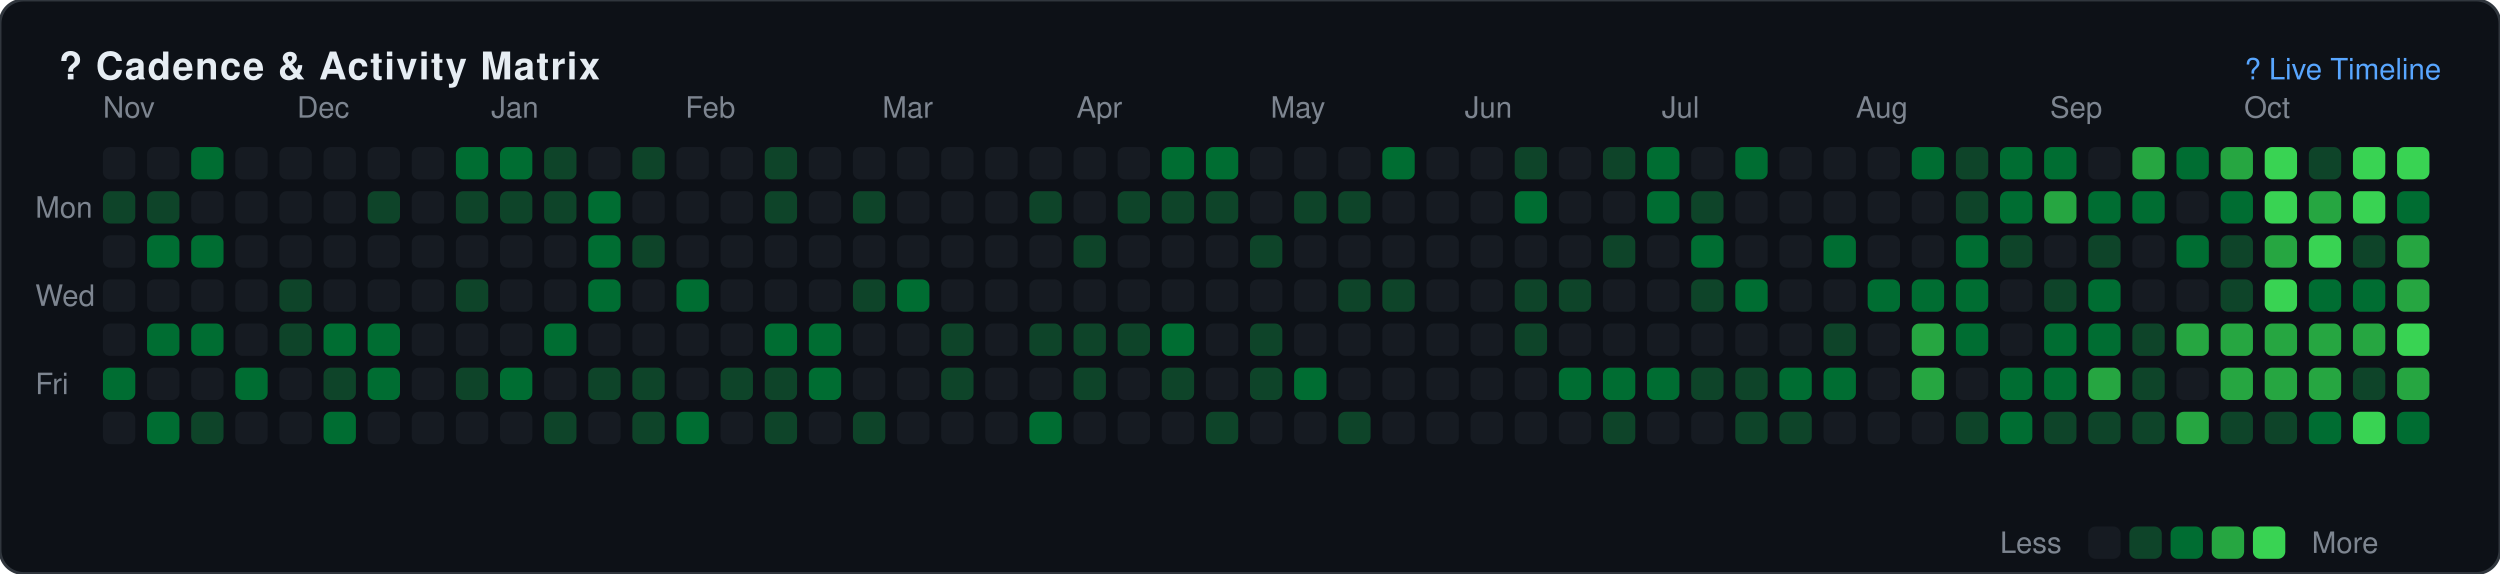
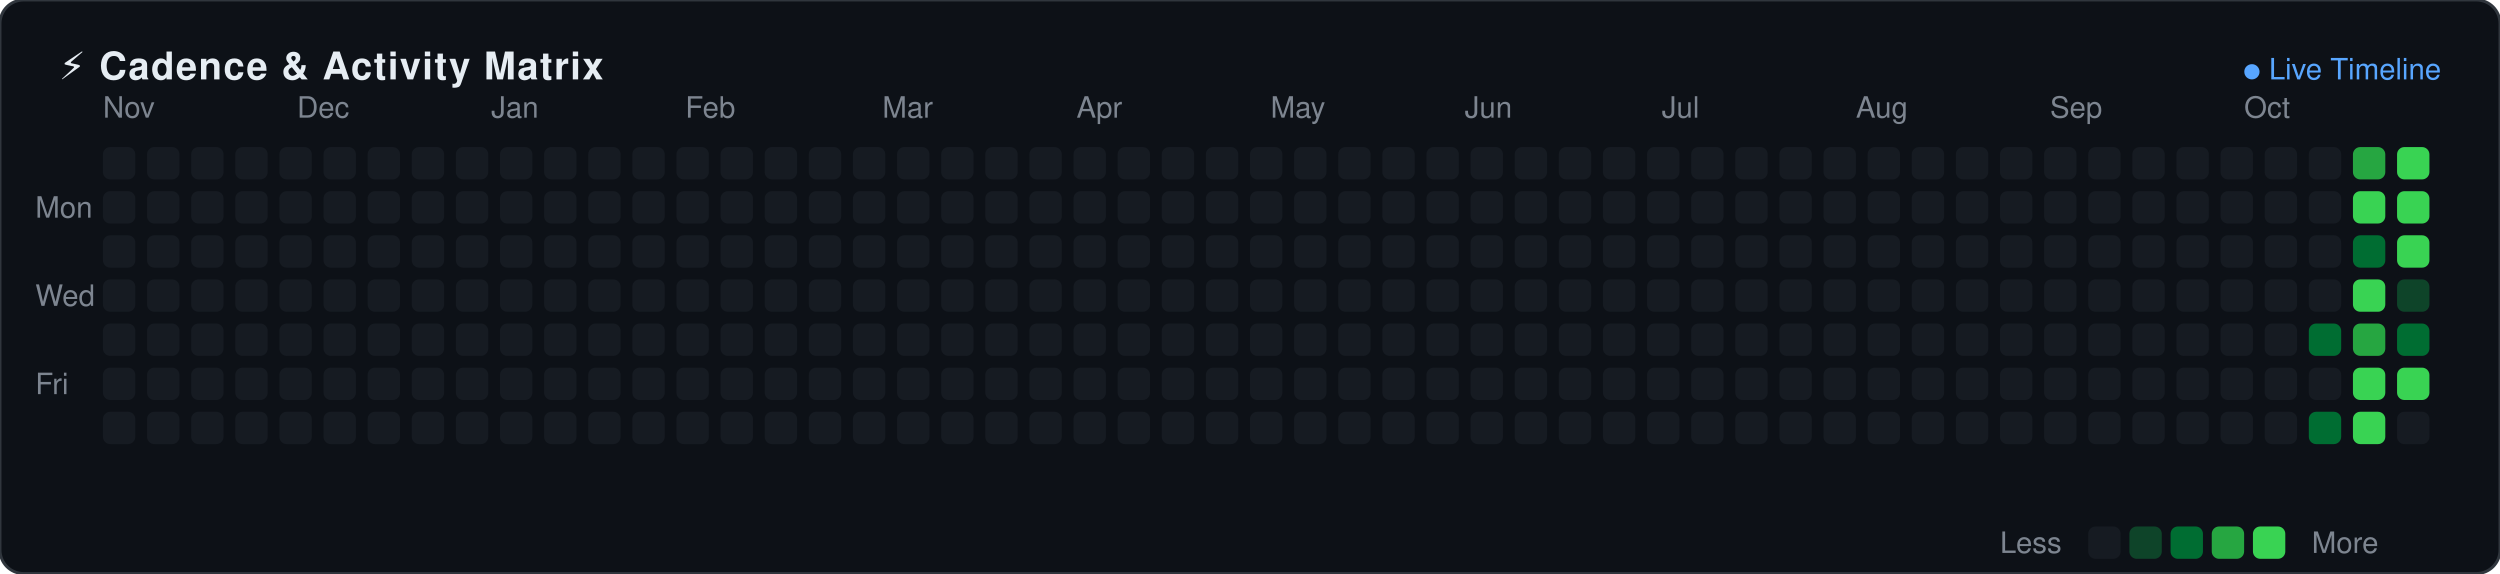
<svg xmlns="http://www.w3.org/2000/svg" width="850" height="195" viewBox="0 0 850 195" fill="none">
  <style>
.bg { fill: #0d1117; stroke: #30363d; stroke-width: 1px; rx: 8px; }
.title { font-family: -apple-system, BlinkMacSystemFont, "Segoe UI", Helvetica, Arial, sans-serif; font-size: 13px; font-weight: 600; fill: #e6edf3; letter-spacing: 0.5px; }
.badge { font-family: -apple-system, BlinkMacSystemFont, "Segoe UI", Helvetica, Arial, sans-serif; font-size: 10px; font-weight: 500; fill: #58a6ff; }
.lbl { font-family: -apple-system, BlinkMacSystemFont, "Segoe UI", Helvetica, Arial, sans-serif; font-size: 10px; fill: #7d8590; }
.dot { rx: 2.5px; ry: 2.5px; }
</style>
  <rect width="850" height="195" class="bg" />
-   <text x="20" y="27" class="title">? Cadence &amp; Activity Matrix</text>
-   <text x="830" y="27" text-anchor="end" class="badge">? Live Timeline</text>
+   <text x="20" y="27" class="title">⚡ Cadence &amp; Activity Matrix</text>
+   <text x="830" y="27" text-anchor="end" class="badge">● Live Timeline</text>
  <text x="12" y="74" class="lbl">Mon</text>
  <text x="12" y="104" class="lbl">Wed</text>
  <text x="12" y="134" class="lbl">Fri</text>
  <text x="35" y="40" class="lbl">Nov</text>
  <text x="101" y="40" class="lbl">Dec</text>
  <text x="167" y="40" class="lbl">Jan</text>
  <text x="233" y="40" class="lbl">Feb</text>
  <text x="300" y="40" class="lbl">Mar</text>
  <text x="366" y="40" class="lbl">Apr</text>
  <text x="432" y="40" class="lbl">May</text>
  <text x="498" y="40" class="lbl">Jun</text>
  <text x="565" y="40" class="lbl">Jul</text>
  <text x="631" y="40" class="lbl">Aug</text>
  <text x="697" y="40" class="lbl">Sep</text>
  <text x="763" y="40" class="lbl">Oct</text>
  <rect x="35" y="50" width="11" height="11" fill="#161b22" class="dot" />
-   <rect x="35" y="65" width="11" height="11" fill="#0e4429" class="dot" />
+   <rect x="35" y="65" width="11" height="11" fill="#161b22" class="dot" />
  <rect x="35" y="80" width="11" height="11" fill="#161b22" class="dot" />
  <rect x="35" y="95" width="11" height="11" fill="#161b22" class="dot" />
  <rect x="35" y="110" width="11" height="11" fill="#161b22" class="dot" />
-   <rect x="35" y="125" width="11" height="11" fill="#006d32" class="dot" />
+   <rect x="35" y="125" width="11" height="11" fill="#161b22" class="dot" />
  <rect x="35" y="140" width="11" height="11" fill="#161b22" class="dot" />
  <rect x="50" y="50" width="11" height="11" fill="#161b22" class="dot" />
-   <rect x="50" y="65" width="11" height="11" fill="#0e4429" class="dot" />
-   <rect x="50" y="80" width="11" height="11" fill="#006d32" class="dot" />
+   <rect x="50" y="65" width="11" height="11" fill="#161b22" class="dot" />
+   <rect x="50" y="80" width="11" height="11" fill="#161b22" class="dot" />
  <rect x="50" y="95" width="11" height="11" fill="#161b22" class="dot" />
-   <rect x="50" y="110" width="11" height="11" fill="#006d32" class="dot" />
+   <rect x="50" y="110" width="11" height="11" fill="#161b22" class="dot" />
  <rect x="50" y="125" width="11" height="11" fill="#161b22" class="dot" />
-   <rect x="50" y="140" width="11" height="11" fill="#006d32" class="dot" />
-   <rect x="65" y="50" width="11" height="11" fill="#006d32" class="dot" />
+   <rect x="50" y="140" width="11" height="11" fill="#161b22" class="dot" />
+   <rect x="65" y="50" width="11" height="11" fill="#161b22" class="dot" />
  <rect x="65" y="65" width="11" height="11" fill="#161b22" class="dot" />
-   <rect x="65" y="80" width="11" height="11" fill="#006d32" class="dot" />
+   <rect x="65" y="80" width="11" height="11" fill="#161b22" class="dot" />
  <rect x="65" y="95" width="11" height="11" fill="#161b22" class="dot" />
-   <rect x="65" y="110" width="11" height="11" fill="#006d32" class="dot" />
+   <rect x="65" y="110" width="11" height="11" fill="#161b22" class="dot" />
  <rect x="65" y="125" width="11" height="11" fill="#161b22" class="dot" />
-   <rect x="65" y="140" width="11" height="11" fill="#0e4429" class="dot" />
+   <rect x="65" y="140" width="11" height="11" fill="#161b22" class="dot" />
  <rect x="80" y="50" width="11" height="11" fill="#161b22" class="dot" />
  <rect x="80" y="65" width="11" height="11" fill="#161b22" class="dot" />
  <rect x="80" y="80" width="11" height="11" fill="#161b22" class="dot" />
  <rect x="80" y="95" width="11" height="11" fill="#161b22" class="dot" />
  <rect x="80" y="110" width="11" height="11" fill="#161b22" class="dot" />
-   <rect x="80" y="125" width="11" height="11" fill="#006d32" class="dot" />
+   <rect x="80" y="125" width="11" height="11" fill="#161b22" class="dot" />
  <rect x="80" y="140" width="11" height="11" fill="#161b22" class="dot" />
  <rect x="95" y="50" width="11" height="11" fill="#161b22" class="dot" />
  <rect x="95" y="65" width="11" height="11" fill="#161b22" class="dot" />
  <rect x="95" y="80" width="11" height="11" fill="#161b22" class="dot" />
-   <rect x="95" y="95" width="11" height="11" fill="#0e4429" class="dot" />
-   <rect x="95" y="110" width="11" height="11" fill="#0e4429" class="dot" />
+   <rect x="95" y="95" width="11" height="11" fill="#161b22" class="dot" />
+   <rect x="95" y="110" width="11" height="11" fill="#161b22" class="dot" />
  <rect x="95" y="125" width="11" height="11" fill="#161b22" class="dot" />
  <rect x="95" y="140" width="11" height="11" fill="#161b22" class="dot" />
  <rect x="110" y="50" width="11" height="11" fill="#161b22" class="dot" />
  <rect x="110" y="65" width="11" height="11" fill="#161b22" class="dot" />
  <rect x="110" y="80" width="11" height="11" fill="#161b22" class="dot" />
  <rect x="110" y="95" width="11" height="11" fill="#161b22" class="dot" />
-   <rect x="110" y="110" width="11" height="11" fill="#006d32" class="dot" />
-   <rect x="110" y="125" width="11" height="11" fill="#0e4429" class="dot" />
-   <rect x="110" y="140" width="11" height="11" fill="#006d32" class="dot" />
+   <rect x="110" y="110" width="11" height="11" fill="#161b22" class="dot" />
+   <rect x="110" y="125" width="11" height="11" fill="#161b22" class="dot" />
+   <rect x="110" y="140" width="11" height="11" fill="#161b22" class="dot" />
  <rect x="125" y="50" width="11" height="11" fill="#161b22" class="dot" />
-   <rect x="125" y="65" width="11" height="11" fill="#0e4429" class="dot" />
+   <rect x="125" y="65" width="11" height="11" fill="#161b22" class="dot" />
  <rect x="125" y="80" width="11" height="11" fill="#161b22" class="dot" />
  <rect x="125" y="95" width="11" height="11" fill="#161b22" class="dot" />
-   <rect x="125" y="110" width="11" height="11" fill="#006d32" class="dot" />
-   <rect x="125" y="125" width="11" height="11" fill="#006d32" class="dot" />
+   <rect x="125" y="110" width="11" height="11" fill="#161b22" class="dot" />
+   <rect x="125" y="125" width="11" height="11" fill="#161b22" class="dot" />
  <rect x="125" y="140" width="11" height="11" fill="#161b22" class="dot" />
  <rect x="140" y="50" width="11" height="11" fill="#161b22" class="dot" />
  <rect x="140" y="65" width="11" height="11" fill="#161b22" class="dot" />
  <rect x="140" y="80" width="11" height="11" fill="#161b22" class="dot" />
  <rect x="140" y="95" width="11" height="11" fill="#161b22" class="dot" />
  <rect x="140" y="110" width="11" height="11" fill="#161b22" class="dot" />
  <rect x="140" y="125" width="11" height="11" fill="#161b22" class="dot" />
  <rect x="140" y="140" width="11" height="11" fill="#161b22" class="dot" />
-   <rect x="155" y="50" width="11" height="11" fill="#006d32" class="dot" />
-   <rect x="155" y="65" width="11" height="11" fill="#0e4429" class="dot" />
+   <rect x="155" y="50" width="11" height="11" fill="#161b22" class="dot" />
+   <rect x="155" y="65" width="11" height="11" fill="#161b22" class="dot" />
  <rect x="155" y="80" width="11" height="11" fill="#161b22" class="dot" />
-   <rect x="155" y="95" width="11" height="11" fill="#0e4429" class="dot" />
+   <rect x="155" y="95" width="11" height="11" fill="#161b22" class="dot" />
  <rect x="155" y="110" width="11" height="11" fill="#161b22" class="dot" />
-   <rect x="155" y="125" width="11" height="11" fill="#0e4429" class="dot" />
+   <rect x="155" y="125" width="11" height="11" fill="#161b22" class="dot" />
  <rect x="155" y="140" width="11" height="11" fill="#161b22" class="dot" />
-   <rect x="170" y="50" width="11" height="11" fill="#006d32" class="dot" />
-   <rect x="170" y="65" width="11" height="11" fill="#0e4429" class="dot" />
+   <rect x="170" y="50" width="11" height="11" fill="#161b22" class="dot" />
+   <rect x="170" y="65" width="11" height="11" fill="#161b22" class="dot" />
  <rect x="170" y="80" width="11" height="11" fill="#161b22" class="dot" />
  <rect x="170" y="95" width="11" height="11" fill="#161b22" class="dot" />
  <rect x="170" y="110" width="11" height="11" fill="#161b22" class="dot" />
-   <rect x="170" y="125" width="11" height="11" fill="#006d32" class="dot" />
+   <rect x="170" y="125" width="11" height="11" fill="#161b22" class="dot" />
  <rect x="170" y="140" width="11" height="11" fill="#161b22" class="dot" />
-   <rect x="185" y="50" width="11" height="11" fill="#0e4429" class="dot" />
-   <rect x="185" y="65" width="11" height="11" fill="#0e4429" class="dot" />
+   <rect x="185" y="50" width="11" height="11" fill="#161b22" class="dot" />
+   <rect x="185" y="65" width="11" height="11" fill="#161b22" class="dot" />
  <rect x="185" y="80" width="11" height="11" fill="#161b22" class="dot" />
  <rect x="185" y="95" width="11" height="11" fill="#161b22" class="dot" />
-   <rect x="185" y="110" width="11" height="11" fill="#006d32" class="dot" />
+   <rect x="185" y="110" width="11" height="11" fill="#161b22" class="dot" />
  <rect x="185" y="125" width="11" height="11" fill="#161b22" class="dot" />
-   <rect x="185" y="140" width="11" height="11" fill="#0e4429" class="dot" />
+   <rect x="185" y="140" width="11" height="11" fill="#161b22" class="dot" />
  <rect x="200" y="50" width="11" height="11" fill="#161b22" class="dot" />
-   <rect x="200" y="65" width="11" height="11" fill="#006d32" class="dot" />
-   <rect x="200" y="80" width="11" height="11" fill="#006d32" class="dot" />
-   <rect x="200" y="95" width="11" height="11" fill="#006d32" class="dot" />
+   <rect x="200" y="65" width="11" height="11" fill="#161b22" class="dot" />
+   <rect x="200" y="80" width="11" height="11" fill="#161b22" class="dot" />
+   <rect x="200" y="95" width="11" height="11" fill="#161b22" class="dot" />
  <rect x="200" y="110" width="11" height="11" fill="#161b22" class="dot" />
-   <rect x="200" y="125" width="11" height="11" fill="#0e4429" class="dot" />
+   <rect x="200" y="125" width="11" height="11" fill="#161b22" class="dot" />
  <rect x="200" y="140" width="11" height="11" fill="#161b22" class="dot" />
-   <rect x="215" y="50" width="11" height="11" fill="#0e4429" class="dot" />
+   <rect x="215" y="50" width="11" height="11" fill="#161b22" class="dot" />
  <rect x="215" y="65" width="11" height="11" fill="#161b22" class="dot" />
-   <rect x="215" y="80" width="11" height="11" fill="#0e4429" class="dot" />
+   <rect x="215" y="80" width="11" height="11" fill="#161b22" class="dot" />
  <rect x="215" y="95" width="11" height="11" fill="#161b22" class="dot" />
  <rect x="215" y="110" width="11" height="11" fill="#161b22" class="dot" />
-   <rect x="215" y="125" width="11" height="11" fill="#0e4429" class="dot" />
-   <rect x="215" y="140" width="11" height="11" fill="#0e4429" class="dot" />
+   <rect x="215" y="125" width="11" height="11" fill="#161b22" class="dot" />
+   <rect x="215" y="140" width="11" height="11" fill="#161b22" class="dot" />
  <rect x="230" y="50" width="11" height="11" fill="#161b22" class="dot" />
  <rect x="230" y="65" width="11" height="11" fill="#161b22" class="dot" />
  <rect x="230" y="80" width="11" height="11" fill="#161b22" class="dot" />
-   <rect x="230" y="95" width="11" height="11" fill="#006d32" class="dot" />
+   <rect x="230" y="95" width="11" height="11" fill="#161b22" class="dot" />
  <rect x="230" y="110" width="11" height="11" fill="#161b22" class="dot" />
  <rect x="230" y="125" width="11" height="11" fill="#161b22" class="dot" />
-   <rect x="230" y="140" width="11" height="11" fill="#006d32" class="dot" />
+   <rect x="230" y="140" width="11" height="11" fill="#161b22" class="dot" />
  <rect x="245" y="50" width="11" height="11" fill="#161b22" class="dot" />
  <rect x="245" y="65" width="11" height="11" fill="#161b22" class="dot" />
  <rect x="245" y="80" width="11" height="11" fill="#161b22" class="dot" />
  <rect x="245" y="95" width="11" height="11" fill="#161b22" class="dot" />
  <rect x="245" y="110" width="11" height="11" fill="#161b22" class="dot" />
-   <rect x="245" y="125" width="11" height="11" fill="#0e4429" class="dot" />
+   <rect x="245" y="125" width="11" height="11" fill="#161b22" class="dot" />
  <rect x="245" y="140" width="11" height="11" fill="#161b22" class="dot" />
-   <rect x="260" y="50" width="11" height="11" fill="#0e4429" class="dot" />
-   <rect x="260" y="65" width="11" height="11" fill="#0e4429" class="dot" />
+   <rect x="260" y="50" width="11" height="11" fill="#161b22" class="dot" />
+   <rect x="260" y="65" width="11" height="11" fill="#161b22" class="dot" />
  <rect x="260" y="80" width="11" height="11" fill="#161b22" class="dot" />
  <rect x="260" y="95" width="11" height="11" fill="#161b22" class="dot" />
-   <rect x="260" y="110" width="11" height="11" fill="#006d32" class="dot" />
-   <rect x="260" y="125" width="11" height="11" fill="#0e4429" class="dot" />
-   <rect x="260" y="140" width="11" height="11" fill="#0e4429" class="dot" />
+   <rect x="260" y="110" width="11" height="11" fill="#161b22" class="dot" />
+   <rect x="260" y="125" width="11" height="11" fill="#161b22" class="dot" />
+   <rect x="260" y="140" width="11" height="11" fill="#161b22" class="dot" />
  <rect x="275" y="50" width="11" height="11" fill="#161b22" class="dot" />
  <rect x="275" y="65" width="11" height="11" fill="#161b22" class="dot" />
  <rect x="275" y="80" width="11" height="11" fill="#161b22" class="dot" />
  <rect x="275" y="95" width="11" height="11" fill="#161b22" class="dot" />
-   <rect x="275" y="110" width="11" height="11" fill="#006d32" class="dot" />
-   <rect x="275" y="125" width="11" height="11" fill="#006d32" class="dot" />
+   <rect x="275" y="110" width="11" height="11" fill="#161b22" class="dot" />
+   <rect x="275" y="125" width="11" height="11" fill="#161b22" class="dot" />
  <rect x="275" y="140" width="11" height="11" fill="#161b22" class="dot" />
  <rect x="290" y="50" width="11" height="11" fill="#161b22" class="dot" />
-   <rect x="290" y="65" width="11" height="11" fill="#0e4429" class="dot" />
+   <rect x="290" y="65" width="11" height="11" fill="#161b22" class="dot" />
  <rect x="290" y="80" width="11" height="11" fill="#161b22" class="dot" />
-   <rect x="290" y="95" width="11" height="11" fill="#0e4429" class="dot" />
+   <rect x="290" y="95" width="11" height="11" fill="#161b22" class="dot" />
  <rect x="290" y="110" width="11" height="11" fill="#161b22" class="dot" />
  <rect x="290" y="125" width="11" height="11" fill="#161b22" class="dot" />
-   <rect x="290" y="140" width="11" height="11" fill="#0e4429" class="dot" />
+   <rect x="290" y="140" width="11" height="11" fill="#161b22" class="dot" />
  <rect x="305" y="50" width="11" height="11" fill="#161b22" class="dot" />
  <rect x="305" y="65" width="11" height="11" fill="#161b22" class="dot" />
  <rect x="305" y="80" width="11" height="11" fill="#161b22" class="dot" />
-   <rect x="305" y="95" width="11" height="11" fill="#006d32" class="dot" />
+   <rect x="305" y="95" width="11" height="11" fill="#161b22" class="dot" />
  <rect x="305" y="110" width="11" height="11" fill="#161b22" class="dot" />
  <rect x="305" y="125" width="11" height="11" fill="#161b22" class="dot" />
  <rect x="305" y="140" width="11" height="11" fill="#161b22" class="dot" />
  <rect x="320" y="50" width="11" height="11" fill="#161b22" class="dot" />
  <rect x="320" y="65" width="11" height="11" fill="#161b22" class="dot" />
  <rect x="320" y="80" width="11" height="11" fill="#161b22" class="dot" />
  <rect x="320" y="95" width="11" height="11" fill="#161b22" class="dot" />
-   <rect x="320" y="110" width="11" height="11" fill="#0e4429" class="dot" />
-   <rect x="320" y="125" width="11" height="11" fill="#0e4429" class="dot" />
+   <rect x="320" y="110" width="11" height="11" fill="#161b22" class="dot" />
+   <rect x="320" y="125" width="11" height="11" fill="#161b22" class="dot" />
  <rect x="320" y="140" width="11" height="11" fill="#161b22" class="dot" />
  <rect x="335" y="50" width="11" height="11" fill="#161b22" class="dot" />
  <rect x="335" y="65" width="11" height="11" fill="#161b22" class="dot" />
  <rect x="335" y="80" width="11" height="11" fill="#161b22" class="dot" />
  <rect x="335" y="95" width="11" height="11" fill="#161b22" class="dot" />
  <rect x="335" y="110" width="11" height="11" fill="#161b22" class="dot" />
  <rect x="335" y="125" width="11" height="11" fill="#161b22" class="dot" />
  <rect x="335" y="140" width="11" height="11" fill="#161b22" class="dot" />
  <rect x="350" y="50" width="11" height="11" fill="#161b22" class="dot" />
-   <rect x="350" y="65" width="11" height="11" fill="#0e4429" class="dot" />
+   <rect x="350" y="65" width="11" height="11" fill="#161b22" class="dot" />
  <rect x="350" y="80" width="11" height="11" fill="#161b22" class="dot" />
  <rect x="350" y="95" width="11" height="11" fill="#161b22" class="dot" />
-   <rect x="350" y="110" width="11" height="11" fill="#0e4429" class="dot" />
+   <rect x="350" y="110" width="11" height="11" fill="#161b22" class="dot" />
  <rect x="350" y="125" width="11" height="11" fill="#161b22" class="dot" />
-   <rect x="350" y="140" width="11" height="11" fill="#006d32" class="dot" />
+   <rect x="350" y="140" width="11" height="11" fill="#161b22" class="dot" />
  <rect x="365" y="50" width="11" height="11" fill="#161b22" class="dot" />
  <rect x="365" y="65" width="11" height="11" fill="#161b22" class="dot" />
-   <rect x="365" y="80" width="11" height="11" fill="#0e4429" class="dot" />
+   <rect x="365" y="80" width="11" height="11" fill="#161b22" class="dot" />
  <rect x="365" y="95" width="11" height="11" fill="#161b22" class="dot" />
-   <rect x="365" y="110" width="11" height="11" fill="#0e4429" class="dot" />
-   <rect x="365" y="125" width="11" height="11" fill="#0e4429" class="dot" />
+   <rect x="365" y="110" width="11" height="11" fill="#161b22" class="dot" />
+   <rect x="365" y="125" width="11" height="11" fill="#161b22" class="dot" />
  <rect x="365" y="140" width="11" height="11" fill="#161b22" class="dot" />
  <rect x="380" y="50" width="11" height="11" fill="#161b22" class="dot" />
-   <rect x="380" y="65" width="11" height="11" fill="#0e4429" class="dot" />
+   <rect x="380" y="65" width="11" height="11" fill="#161b22" class="dot" />
  <rect x="380" y="80" width="11" height="11" fill="#161b22" class="dot" />
  <rect x="380" y="95" width="11" height="11" fill="#161b22" class="dot" />
-   <rect x="380" y="110" width="11" height="11" fill="#0e4429" class="dot" />
+   <rect x="380" y="110" width="11" height="11" fill="#161b22" class="dot" />
  <rect x="380" y="125" width="11" height="11" fill="#161b22" class="dot" />
  <rect x="380" y="140" width="11" height="11" fill="#161b22" class="dot" />
-   <rect x="395" y="50" width="11" height="11" fill="#006d32" class="dot" />
-   <rect x="395" y="65" width="11" height="11" fill="#0e4429" class="dot" />
+   <rect x="395" y="50" width="11" height="11" fill="#161b22" class="dot" />
+   <rect x="395" y="65" width="11" height="11" fill="#161b22" class="dot" />
  <rect x="395" y="80" width="11" height="11" fill="#161b22" class="dot" />
  <rect x="395" y="95" width="11" height="11" fill="#161b22" class="dot" />
-   <rect x="395" y="110" width="11" height="11" fill="#006d32" class="dot" />
-   <rect x="395" y="125" width="11" height="11" fill="#0e4429" class="dot" />
+   <rect x="395" y="110" width="11" height="11" fill="#161b22" class="dot" />
+   <rect x="395" y="125" width="11" height="11" fill="#161b22" class="dot" />
  <rect x="395" y="140" width="11" height="11" fill="#161b22" class="dot" />
-   <rect x="410" y="50" width="11" height="11" fill="#006d32" class="dot" />
-   <rect x="410" y="65" width="11" height="11" fill="#0e4429" class="dot" />
+   <rect x="410" y="50" width="11" height="11" fill="#161b22" class="dot" />
+   <rect x="410" y="65" width="11" height="11" fill="#161b22" class="dot" />
  <rect x="410" y="80" width="11" height="11" fill="#161b22" class="dot" />
  <rect x="410" y="95" width="11" height="11" fill="#161b22" class="dot" />
  <rect x="410" y="110" width="11" height="11" fill="#161b22" class="dot" />
  <rect x="410" y="125" width="11" height="11" fill="#161b22" class="dot" />
-   <rect x="410" y="140" width="11" height="11" fill="#0e4429" class="dot" />
+   <rect x="410" y="140" width="11" height="11" fill="#161b22" class="dot" />
  <rect x="425" y="50" width="11" height="11" fill="#161b22" class="dot" />
  <rect x="425" y="65" width="11" height="11" fill="#161b22" class="dot" />
-   <rect x="425" y="80" width="11" height="11" fill="#0e4429" class="dot" />
+   <rect x="425" y="80" width="11" height="11" fill="#161b22" class="dot" />
  <rect x="425" y="95" width="11" height="11" fill="#161b22" class="dot" />
-   <rect x="425" y="110" width="11" height="11" fill="#0e4429" class="dot" />
-   <rect x="425" y="125" width="11" height="11" fill="#0e4429" class="dot" />
+   <rect x="425" y="110" width="11" height="11" fill="#161b22" class="dot" />
+   <rect x="425" y="125" width="11" height="11" fill="#161b22" class="dot" />
  <rect x="425" y="140" width="11" height="11" fill="#161b22" class="dot" />
  <rect x="440" y="50" width="11" height="11" fill="#161b22" class="dot" />
-   <rect x="440" y="65" width="11" height="11" fill="#0e4429" class="dot" />
+   <rect x="440" y="65" width="11" height="11" fill="#161b22" class="dot" />
  <rect x="440" y="80" width="11" height="11" fill="#161b22" class="dot" />
  <rect x="440" y="95" width="11" height="11" fill="#161b22" class="dot" />
  <rect x="440" y="110" width="11" height="11" fill="#161b22" class="dot" />
-   <rect x="440" y="125" width="11" height="11" fill="#006d32" class="dot" />
+   <rect x="440" y="125" width="11" height="11" fill="#161b22" class="dot" />
  <rect x="440" y="140" width="11" height="11" fill="#161b22" class="dot" />
  <rect x="455" y="50" width="11" height="11" fill="#161b22" class="dot" />
-   <rect x="455" y="65" width="11" height="11" fill="#0e4429" class="dot" />
+   <rect x="455" y="65" width="11" height="11" fill="#161b22" class="dot" />
  <rect x="455" y="80" width="11" height="11" fill="#161b22" class="dot" />
-   <rect x="455" y="95" width="11" height="11" fill="#0e4429" class="dot" />
+   <rect x="455" y="95" width="11" height="11" fill="#161b22" class="dot" />
  <rect x="455" y="110" width="11" height="11" fill="#161b22" class="dot" />
  <rect x="455" y="125" width="11" height="11" fill="#161b22" class="dot" />
-   <rect x="455" y="140" width="11" height="11" fill="#0e4429" class="dot" />
-   <rect x="470" y="50" width="11" height="11" fill="#006d32" class="dot" />
+   <rect x="455" y="140" width="11" height="11" fill="#161b22" class="dot" />
+   <rect x="470" y="50" width="11" height="11" fill="#161b22" class="dot" />
  <rect x="470" y="65" width="11" height="11" fill="#161b22" class="dot" />
  <rect x="470" y="80" width="11" height="11" fill="#161b22" class="dot" />
-   <rect x="470" y="95" width="11" height="11" fill="#0e4429" class="dot" />
+   <rect x="470" y="95" width="11" height="11" fill="#161b22" class="dot" />
  <rect x="470" y="110" width="11" height="11" fill="#161b22" class="dot" />
  <rect x="470" y="125" width="11" height="11" fill="#161b22" class="dot" />
  <rect x="470" y="140" width="11" height="11" fill="#161b22" class="dot" />
  <rect x="485" y="50" width="11" height="11" fill="#161b22" class="dot" />
  <rect x="485" y="65" width="11" height="11" fill="#161b22" class="dot" />
  <rect x="485" y="80" width="11" height="11" fill="#161b22" class="dot" />
  <rect x="485" y="95" width="11" height="11" fill="#161b22" class="dot" />
  <rect x="485" y="110" width="11" height="11" fill="#161b22" class="dot" />
  <rect x="485" y="125" width="11" height="11" fill="#161b22" class="dot" />
  <rect x="485" y="140" width="11" height="11" fill="#161b22" class="dot" />
  <rect x="500" y="50" width="11" height="11" fill="#161b22" class="dot" />
  <rect x="500" y="65" width="11" height="11" fill="#161b22" class="dot" />
  <rect x="500" y="80" width="11" height="11" fill="#161b22" class="dot" />
  <rect x="500" y="95" width="11" height="11" fill="#161b22" class="dot" />
  <rect x="500" y="110" width="11" height="11" fill="#161b22" class="dot" />
  <rect x="500" y="125" width="11" height="11" fill="#161b22" class="dot" />
  <rect x="500" y="140" width="11" height="11" fill="#161b22" class="dot" />
-   <rect x="515" y="50" width="11" height="11" fill="#0e4429" class="dot" />
-   <rect x="515" y="65" width="11" height="11" fill="#006d32" class="dot" />
+   <rect x="515" y="50" width="11" height="11" fill="#161b22" class="dot" />
+   <rect x="515" y="65" width="11" height="11" fill="#161b22" class="dot" />
  <rect x="515" y="80" width="11" height="11" fill="#161b22" class="dot" />
-   <rect x="515" y="95" width="11" height="11" fill="#0e4429" class="dot" />
-   <rect x="515" y="110" width="11" height="11" fill="#0e4429" class="dot" />
+   <rect x="515" y="95" width="11" height="11" fill="#161b22" class="dot" />
+   <rect x="515" y="110" width="11" height="11" fill="#161b22" class="dot" />
  <rect x="515" y="125" width="11" height="11" fill="#161b22" class="dot" />
  <rect x="515" y="140" width="11" height="11" fill="#161b22" class="dot" />
  <rect x="530" y="50" width="11" height="11" fill="#161b22" class="dot" />
  <rect x="530" y="65" width="11" height="11" fill="#161b22" class="dot" />
  <rect x="530" y="80" width="11" height="11" fill="#161b22" class="dot" />
-   <rect x="530" y="95" width="11" height="11" fill="#0e4429" class="dot" />
+   <rect x="530" y="95" width="11" height="11" fill="#161b22" class="dot" />
  <rect x="530" y="110" width="11" height="11" fill="#161b22" class="dot" />
-   <rect x="530" y="125" width="11" height="11" fill="#006d32" class="dot" />
+   <rect x="530" y="125" width="11" height="11" fill="#161b22" class="dot" />
  <rect x="530" y="140" width="11" height="11" fill="#161b22" class="dot" />
-   <rect x="545" y="50" width="11" height="11" fill="#0e4429" class="dot" />
+   <rect x="545" y="50" width="11" height="11" fill="#161b22" class="dot" />
  <rect x="545" y="65" width="11" height="11" fill="#161b22" class="dot" />
-   <rect x="545" y="80" width="11" height="11" fill="#0e4429" class="dot" />
+   <rect x="545" y="80" width="11" height="11" fill="#161b22" class="dot" />
  <rect x="545" y="95" width="11" height="11" fill="#161b22" class="dot" />
  <rect x="545" y="110" width="11" height="11" fill="#161b22" class="dot" />
-   <rect x="545" y="125" width="11" height="11" fill="#006d32" class="dot" />
-   <rect x="545" y="140" width="11" height="11" fill="#0e4429" class="dot" />
-   <rect x="560" y="50" width="11" height="11" fill="#006d32" class="dot" />
-   <rect x="560" y="65" width="11" height="11" fill="#006d32" class="dot" />
+   <rect x="545" y="125" width="11" height="11" fill="#161b22" class="dot" />
+   <rect x="545" y="140" width="11" height="11" fill="#161b22" class="dot" />
+   <rect x="560" y="50" width="11" height="11" fill="#161b22" class="dot" />
+   <rect x="560" y="65" width="11" height="11" fill="#161b22" class="dot" />
  <rect x="560" y="80" width="11" height="11" fill="#161b22" class="dot" />
  <rect x="560" y="95" width="11" height="11" fill="#161b22" class="dot" />
  <rect x="560" y="110" width="11" height="11" fill="#161b22" class="dot" />
-   <rect x="560" y="125" width="11" height="11" fill="#006d32" class="dot" />
+   <rect x="560" y="125" width="11" height="11" fill="#161b22" class="dot" />
  <rect x="560" y="140" width="11" height="11" fill="#161b22" class="dot" />
  <rect x="575" y="50" width="11" height="11" fill="#161b22" class="dot" />
-   <rect x="575" y="65" width="11" height="11" fill="#0e4429" class="dot" />
-   <rect x="575" y="80" width="11" height="11" fill="#006d32" class="dot" />
-   <rect x="575" y="95" width="11" height="11" fill="#0e4429" class="dot" />
+   <rect x="575" y="65" width="11" height="11" fill="#161b22" class="dot" />
+   <rect x="575" y="80" width="11" height="11" fill="#161b22" class="dot" />
+   <rect x="575" y="95" width="11" height="11" fill="#161b22" class="dot" />
  <rect x="575" y="110" width="11" height="11" fill="#161b22" class="dot" />
-   <rect x="575" y="125" width="11" height="11" fill="#0e4429" class="dot" />
+   <rect x="575" y="125" width="11" height="11" fill="#161b22" class="dot" />
  <rect x="575" y="140" width="11" height="11" fill="#161b22" class="dot" />
-   <rect x="590" y="50" width="11" height="11" fill="#006d32" class="dot" />
+   <rect x="590" y="50" width="11" height="11" fill="#161b22" class="dot" />
  <rect x="590" y="65" width="11" height="11" fill="#161b22" class="dot" />
  <rect x="590" y="80" width="11" height="11" fill="#161b22" class="dot" />
-   <rect x="590" y="95" width="11" height="11" fill="#006d32" class="dot" />
+   <rect x="590" y="95" width="11" height="11" fill="#161b22" class="dot" />
  <rect x="590" y="110" width="11" height="11" fill="#161b22" class="dot" />
-   <rect x="590" y="125" width="11" height="11" fill="#0e4429" class="dot" />
-   <rect x="590" y="140" width="11" height="11" fill="#0e4429" class="dot" />
+   <rect x="590" y="125" width="11" height="11" fill="#161b22" class="dot" />
+   <rect x="590" y="140" width="11" height="11" fill="#161b22" class="dot" />
  <rect x="605" y="50" width="11" height="11" fill="#161b22" class="dot" />
  <rect x="605" y="65" width="11" height="11" fill="#161b22" class="dot" />
  <rect x="605" y="80" width="11" height="11" fill="#161b22" class="dot" />
  <rect x="605" y="95" width="11" height="11" fill="#161b22" class="dot" />
  <rect x="605" y="110" width="11" height="11" fill="#161b22" class="dot" />
-   <rect x="605" y="125" width="11" height="11" fill="#006d32" class="dot" />
-   <rect x="605" y="140" width="11" height="11" fill="#0e4429" class="dot" />
+   <rect x="605" y="125" width="11" height="11" fill="#161b22" class="dot" />
+   <rect x="605" y="140" width="11" height="11" fill="#161b22" class="dot" />
  <rect x="620" y="50" width="11" height="11" fill="#161b22" class="dot" />
  <rect x="620" y="65" width="11" height="11" fill="#161b22" class="dot" />
-   <rect x="620" y="80" width="11" height="11" fill="#006d32" class="dot" />
+   <rect x="620" y="80" width="11" height="11" fill="#161b22" class="dot" />
  <rect x="620" y="95" width="11" height="11" fill="#161b22" class="dot" />
-   <rect x="620" y="110" width="11" height="11" fill="#0e4429" class="dot" />
-   <rect x="620" y="125" width="11" height="11" fill="#006d32" class="dot" />
+   <rect x="620" y="110" width="11" height="11" fill="#161b22" class="dot" />
+   <rect x="620" y="125" width="11" height="11" fill="#161b22" class="dot" />
  <rect x="620" y="140" width="11" height="11" fill="#161b22" class="dot" />
  <rect x="635" y="50" width="11" height="11" fill="#161b22" class="dot" />
  <rect x="635" y="65" width="11" height="11" fill="#161b22" class="dot" />
  <rect x="635" y="80" width="11" height="11" fill="#161b22" class="dot" />
-   <rect x="635" y="95" width="11" height="11" fill="#006d32" class="dot" />
+   <rect x="635" y="95" width="11" height="11" fill="#161b22" class="dot" />
  <rect x="635" y="110" width="11" height="11" fill="#161b22" class="dot" />
  <rect x="635" y="125" width="11" height="11" fill="#161b22" class="dot" />
  <rect x="635" y="140" width="11" height="11" fill="#161b22" class="dot" />
-   <rect x="650" y="50" width="11" height="11" fill="#006d32" class="dot" />
+   <rect x="650" y="50" width="11" height="11" fill="#161b22" class="dot" />
  <rect x="650" y="65" width="11" height="11" fill="#161b22" class="dot" />
  <rect x="650" y="80" width="11" height="11" fill="#161b22" class="dot" />
-   <rect x="650" y="95" width="11" height="11" fill="#006d32" class="dot" />
-   <rect x="650" y="110" width="11" height="11" fill="#26a641" class="dot" />
-   <rect x="650" y="125" width="11" height="11" fill="#26a641" class="dot" />
+   <rect x="650" y="95" width="11" height="11" fill="#161b22" class="dot" />
+   <rect x="650" y="110" width="11" height="11" fill="#161b22" class="dot" />
+   <rect x="650" y="125" width="11" height="11" fill="#161b22" class="dot" />
  <rect x="650" y="140" width="11" height="11" fill="#161b22" class="dot" />
-   <rect x="665" y="50" width="11" height="11" fill="#0e4429" class="dot" />
-   <rect x="665" y="65" width="11" height="11" fill="#0e4429" class="dot" />
-   <rect x="665" y="80" width="11" height="11" fill="#006d32" class="dot" />
-   <rect x="665" y="95" width="11" height="11" fill="#006d32" class="dot" />
-   <rect x="665" y="110" width="11" height="11" fill="#006d32" class="dot" />
+   <rect x="665" y="50" width="11" height="11" fill="#161b22" class="dot" />
+   <rect x="665" y="65" width="11" height="11" fill="#161b22" class="dot" />
+   <rect x="665" y="80" width="11" height="11" fill="#161b22" class="dot" />
+   <rect x="665" y="95" width="11" height="11" fill="#161b22" class="dot" />
+   <rect x="665" y="110" width="11" height="11" fill="#161b22" class="dot" />
  <rect x="665" y="125" width="11" height="11" fill="#161b22" class="dot" />
-   <rect x="665" y="140" width="11" height="11" fill="#0e4429" class="dot" />
-   <rect x="680" y="50" width="11" height="11" fill="#006d32" class="dot" />
-   <rect x="680" y="65" width="11" height="11" fill="#006d32" class="dot" />
-   <rect x="680" y="80" width="11" height="11" fill="#0e4429" class="dot" />
+   <rect x="665" y="140" width="11" height="11" fill="#161b22" class="dot" />
+   <rect x="680" y="50" width="11" height="11" fill="#161b22" class="dot" />
+   <rect x="680" y="65" width="11" height="11" fill="#161b22" class="dot" />
+   <rect x="680" y="80" width="11" height="11" fill="#161b22" class="dot" />
  <rect x="680" y="95" width="11" height="11" fill="#161b22" class="dot" />
  <rect x="680" y="110" width="11" height="11" fill="#161b22" class="dot" />
-   <rect x="680" y="125" width="11" height="11" fill="#006d32" class="dot" />
-   <rect x="680" y="140" width="11" height="11" fill="#006d32" class="dot" />
-   <rect x="695" y="50" width="11" height="11" fill="#006d32" class="dot" />
-   <rect x="695" y="65" width="11" height="11" fill="#26a641" class="dot" />
+   <rect x="680" y="125" width="11" height="11" fill="#161b22" class="dot" />
+   <rect x="680" y="140" width="11" height="11" fill="#161b22" class="dot" />
+   <rect x="695" y="50" width="11" height="11" fill="#161b22" class="dot" />
+   <rect x="695" y="65" width="11" height="11" fill="#161b22" class="dot" />
  <rect x="695" y="80" width="11" height="11" fill="#161b22" class="dot" />
-   <rect x="695" y="95" width="11" height="11" fill="#0e4429" class="dot" />
-   <rect x="695" y="110" width="11" height="11" fill="#006d32" class="dot" />
-   <rect x="695" y="125" width="11" height="11" fill="#006d32" class="dot" />
-   <rect x="695" y="140" width="11" height="11" fill="#0e4429" class="dot" />
+   <rect x="695" y="95" width="11" height="11" fill="#161b22" class="dot" />
+   <rect x="695" y="110" width="11" height="11" fill="#161b22" class="dot" />
+   <rect x="695" y="125" width="11" height="11" fill="#161b22" class="dot" />
+   <rect x="695" y="140" width="11" height="11" fill="#161b22" class="dot" />
  <rect x="710" y="50" width="11" height="11" fill="#161b22" class="dot" />
-   <rect x="710" y="65" width="11" height="11" fill="#006d32" class="dot" />
-   <rect x="710" y="80" width="11" height="11" fill="#0e4429" class="dot" />
-   <rect x="710" y="95" width="11" height="11" fill="#006d32" class="dot" />
-   <rect x="710" y="110" width="11" height="11" fill="#006d32" class="dot" />
-   <rect x="710" y="125" width="11" height="11" fill="#26a641" class="dot" />
-   <rect x="710" y="140" width="11" height="11" fill="#0e4429" class="dot" />
-   <rect x="725" y="50" width="11" height="11" fill="#26a641" class="dot" />
-   <rect x="725" y="65" width="11" height="11" fill="#006d32" class="dot" />
+   <rect x="710" y="65" width="11" height="11" fill="#161b22" class="dot" />
+   <rect x="710" y="80" width="11" height="11" fill="#161b22" class="dot" />
+   <rect x="710" y="95" width="11" height="11" fill="#161b22" class="dot" />
+   <rect x="710" y="110" width="11" height="11" fill="#161b22" class="dot" />
+   <rect x="710" y="125" width="11" height="11" fill="#161b22" class="dot" />
+   <rect x="710" y="140" width="11" height="11" fill="#161b22" class="dot" />
+   <rect x="725" y="50" width="11" height="11" fill="#161b22" class="dot" />
+   <rect x="725" y="65" width="11" height="11" fill="#161b22" class="dot" />
  <rect x="725" y="80" width="11" height="11" fill="#161b22" class="dot" />
  <rect x="725" y="95" width="11" height="11" fill="#161b22" class="dot" />
-   <rect x="725" y="110" width="11" height="11" fill="#0e4429" class="dot" />
-   <rect x="725" y="125" width="11" height="11" fill="#0e4429" class="dot" />
-   <rect x="725" y="140" width="11" height="11" fill="#0e4429" class="dot" />
-   <rect x="740" y="50" width="11" height="11" fill="#006d32" class="dot" />
+   <rect x="725" y="110" width="11" height="11" fill="#161b22" class="dot" />
+   <rect x="725" y="125" width="11" height="11" fill="#161b22" class="dot" />
+   <rect x="725" y="140" width="11" height="11" fill="#161b22" class="dot" />
+   <rect x="740" y="50" width="11" height="11" fill="#161b22" class="dot" />
  <rect x="740" y="65" width="11" height="11" fill="#161b22" class="dot" />
-   <rect x="740" y="80" width="11" height="11" fill="#006d32" class="dot" />
+   <rect x="740" y="80" width="11" height="11" fill="#161b22" class="dot" />
  <rect x="740" y="95" width="11" height="11" fill="#161b22" class="dot" />
-   <rect x="740" y="110" width="11" height="11" fill="#26a641" class="dot" />
+   <rect x="740" y="110" width="11" height="11" fill="#161b22" class="dot" />
  <rect x="740" y="125" width="11" height="11" fill="#161b22" class="dot" />
-   <rect x="740" y="140" width="11" height="11" fill="#26a641" class="dot" />
-   <rect x="755" y="50" width="11" height="11" fill="#26a641" class="dot" />
-   <rect x="755" y="65" width="11" height="11" fill="#006d32" class="dot" />
-   <rect x="755" y="80" width="11" height="11" fill="#0e4429" class="dot" />
-   <rect x="755" y="95" width="11" height="11" fill="#0e4429" class="dot" />
-   <rect x="755" y="110" width="11" height="11" fill="#26a641" class="dot" />
-   <rect x="755" y="125" width="11" height="11" fill="#26a641" class="dot" />
-   <rect x="755" y="140" width="11" height="11" fill="#0e4429" class="dot" />
-   <rect x="770" y="50" width="11" height="11" fill="#39d353" class="dot" />
-   <rect x="770" y="65" width="11" height="11" fill="#39d353" class="dot" />
-   <rect x="770" y="80" width="11" height="11" fill="#26a641" class="dot" />
-   <rect x="770" y="95" width="11" height="11" fill="#39d353" class="dot" />
-   <rect x="770" y="110" width="11" height="11" fill="#26a641" class="dot" />
-   <rect x="770" y="125" width="11" height="11" fill="#26a641" class="dot" />
-   <rect x="770" y="140" width="11" height="11" fill="#0e4429" class="dot" />
-   <rect x="785" y="50" width="11" height="11" fill="#0e4429" class="dot" />
-   <rect x="785" y="65" width="11" height="11" fill="#26a641" class="dot" />
-   <rect x="785" y="80" width="11" height="11" fill="#39d353" class="dot" />
-   <rect x="785" y="95" width="11" height="11" fill="#006d32" class="dot" />
-   <rect x="785" y="110" width="11" height="11" fill="#26a641" class="dot" />
-   <rect x="785" y="125" width="11" height="11" fill="#26a641" class="dot" />
+   <rect x="740" y="140" width="11" height="11" fill="#161b22" class="dot" />
+   <rect x="755" y="50" width="11" height="11" fill="#161b22" class="dot" />
+   <rect x="755" y="65" width="11" height="11" fill="#161b22" class="dot" />
+   <rect x="755" y="80" width="11" height="11" fill="#161b22" class="dot" />
+   <rect x="755" y="95" width="11" height="11" fill="#161b22" class="dot" />
+   <rect x="755" y="110" width="11" height="11" fill="#161b22" class="dot" />
+   <rect x="755" y="125" width="11" height="11" fill="#161b22" class="dot" />
+   <rect x="755" y="140" width="11" height="11" fill="#161b22" class="dot" />
+   <rect x="770" y="50" width="11" height="11" fill="#161b22" class="dot" />
+   <rect x="770" y="65" width="11" height="11" fill="#161b22" class="dot" />
+   <rect x="770" y="80" width="11" height="11" fill="#161b22" class="dot" />
+   <rect x="770" y="95" width="11" height="11" fill="#161b22" class="dot" />
+   <rect x="770" y="110" width="11" height="11" fill="#161b22" class="dot" />
+   <rect x="770" y="125" width="11" height="11" fill="#161b22" class="dot" />
+   <rect x="770" y="140" width="11" height="11" fill="#161b22" class="dot" />
+   <rect x="785" y="50" width="11" height="11" fill="#161b22" class="dot" />
+   <rect x="785" y="65" width="11" height="11" fill="#161b22" class="dot" />
+   <rect x="785" y="80" width="11" height="11" fill="#161b22" class="dot" />
+   <rect x="785" y="95" width="11" height="11" fill="#161b22" class="dot" />
+   <rect x="785" y="110" width="11" height="11" fill="#006d32" class="dot" />
+   <rect x="785" y="125" width="11" height="11" fill="#161b22" class="dot" />
  <rect x="785" y="140" width="11" height="11" fill="#006d32" class="dot" />
-   <rect x="800" y="50" width="11" height="11" fill="#39d353" class="dot" />
+   <rect x="800" y="50" width="11" height="11" fill="#26a641" class="dot" />
  <rect x="800" y="65" width="11" height="11" fill="#39d353" class="dot" />
-   <rect x="800" y="80" width="11" height="11" fill="#0e4429" class="dot" />
-   <rect x="800" y="95" width="11" height="11" fill="#006d32" class="dot" />
+   <rect x="800" y="80" width="11" height="11" fill="#006d32" class="dot" />
+   <rect x="800" y="95" width="11" height="11" fill="#39d353" class="dot" />
  <rect x="800" y="110" width="11" height="11" fill="#26a641" class="dot" />
-   <rect x="800" y="125" width="11" height="11" fill="#0e4429" class="dot" />
+   <rect x="800" y="125" width="11" height="11" fill="#39d353" class="dot" />
  <rect x="800" y="140" width="11" height="11" fill="#39d353" class="dot" />
  <rect x="815" y="50" width="11" height="11" fill="#39d353" class="dot" />
-   <rect x="815" y="65" width="11" height="11" fill="#006d32" class="dot" />
-   <rect x="815" y="80" width="11" height="11" fill="#26a641" class="dot" />
-   <rect x="815" y="95" width="11" height="11" fill="#26a641" class="dot" />
-   <rect x="815" y="110" width="11" height="11" fill="#39d353" class="dot" />
-   <rect x="815" y="125" width="11" height="11" fill="#26a641" class="dot" />
-   <rect x="815" y="140" width="11" height="11" fill="#006d32" class="dot" />
+   <rect x="815" y="65" width="11" height="11" fill="#39d353" class="dot" />
+   <rect x="815" y="80" width="11" height="11" fill="#39d353" class="dot" />
+   <rect x="815" y="95" width="11" height="11" fill="#0e4429" class="dot" />
+   <rect x="815" y="110" width="11" height="11" fill="#006d32" class="dot" />
+   <rect x="815" y="125" width="11" height="11" fill="#39d353" class="dot" />
+   <rect x="815" y="140" width="11" height="11" fill="#161b22" class="dot" />
  <text x="680" y="188" class="lbl">Less</text>
  <rect x="710" y="179" width="11" height="11" fill="#161b22" class="dot" />
  <rect x="724" y="179" width="11" height="11" fill="#0e4429" class="dot" />
  <rect x="738" y="179" width="11" height="11" fill="#006d32" class="dot" />
  <rect x="752" y="179" width="11" height="11" fill="#26a641" class="dot" />
  <rect x="766" y="179" width="11" height="11" fill="#39d353" class="dot" />
  <text x="786" y="188" class="lbl">More</text>
</svg>
